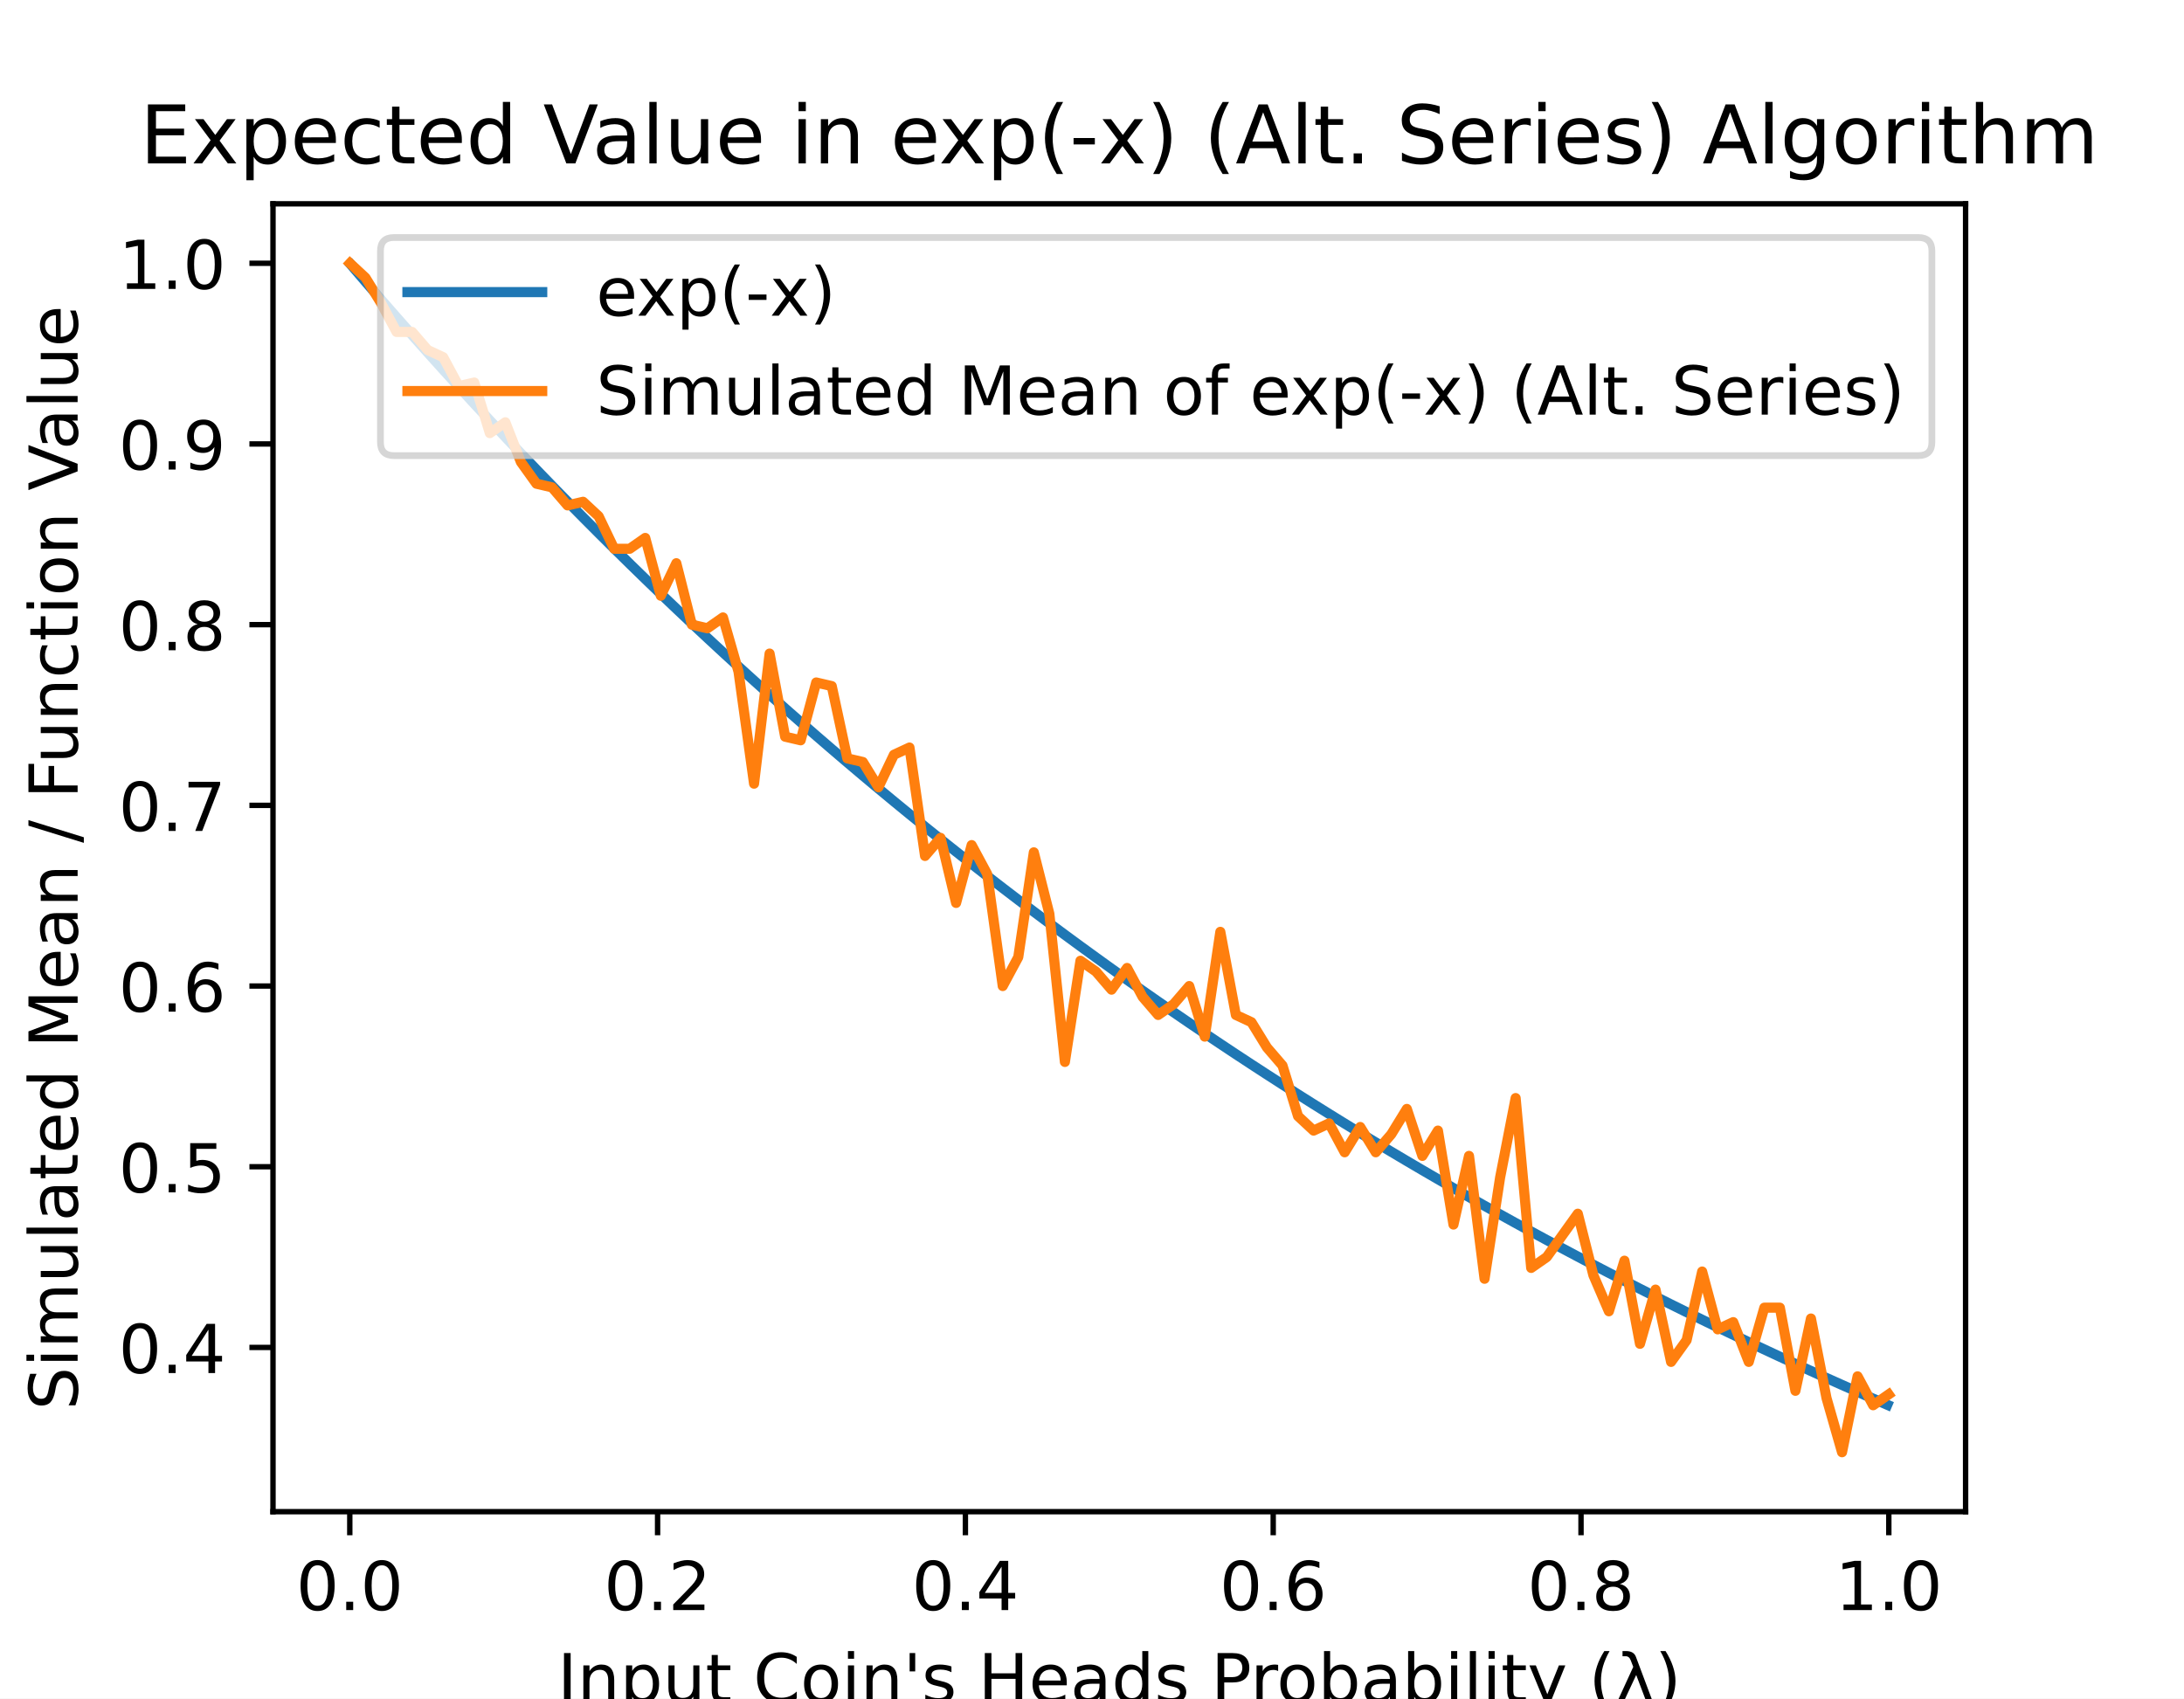
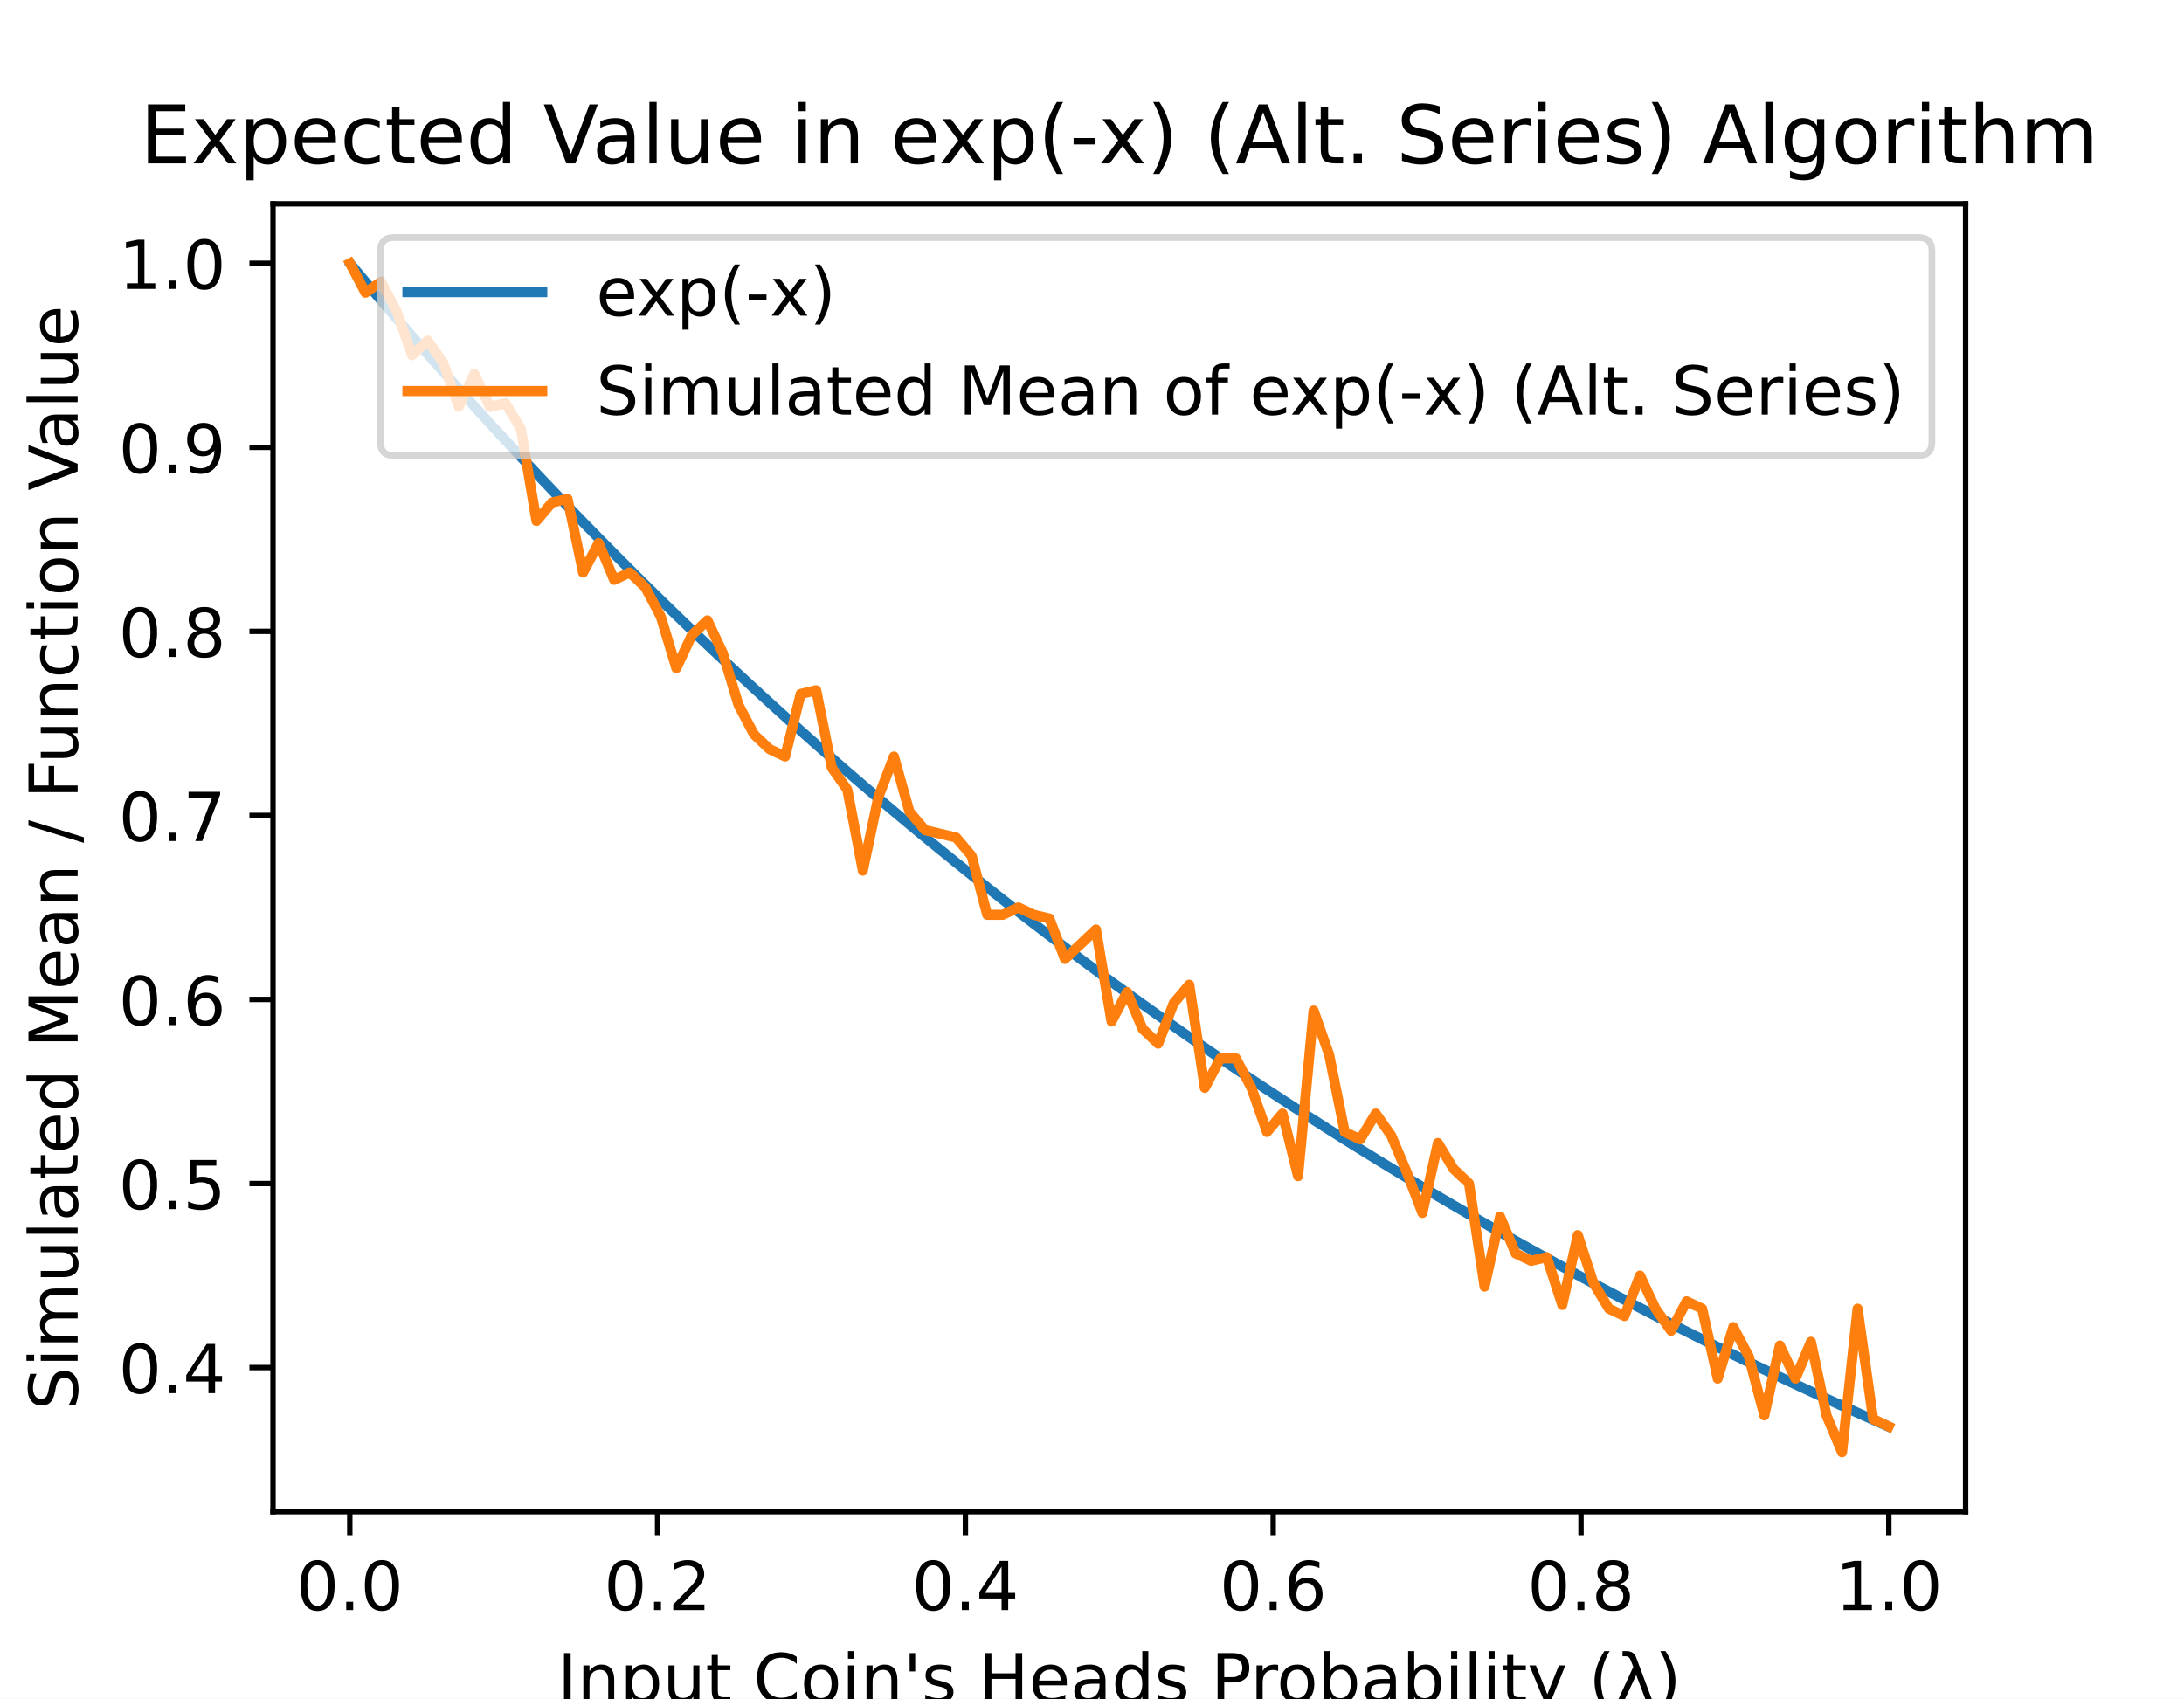
<svg xmlns="http://www.w3.org/2000/svg" xmlns:xlink="http://www.w3.org/1999/xlink" height="252pt" version="1.1" viewBox="0 0 324 252" width="324pt">
  <defs>
    <style type="text/css">
*{stroke-linecap:butt;stroke-linejoin:round;}
  </style>
  </defs>
  <g id="figure_1">
    <g id="patch_1">
      <path d="M 0 252  L 324 252  L 324 0  L 0 0  z " style="fill:#ffffff;" />
    </g>
    <g id="axes_1">
      <g id="patch_2">
        <path d="M 40.5 224.28  L 291.6 224.28  L 291.6 30.24  L 40.5 30.24  z " style="fill:#ffffff;" />
      </g>
      <g id="matplotlib.axis_1">
        <g id="xtick_1">
          <g id="line2d_1">
            <defs>
-               <path d="M 0 0  L 0 3.5  " id="m70dbb8c049" style="stroke:#000000;stroke-width:0.8;" />
+               <path d="M 0 0  L 0 3.5  " id="m20e563397f" style="stroke:#000000;stroke-width:0.8;" />
            </defs>
            <g>
-               <use style="stroke:#000000;stroke-width:0.8;" x="51.891" xlink:href="#m70dbb8c049" y="224.28" />
+               <use style="stroke:#000000;stroke-width:0.8;" x="51.891" xlink:href="#m20e563397f" y="224.28" />
            </g>
          </g>
          <g id="text_1">
            <text style="font-family:DejaVu Sans;font-size:10px;font-style:normal;font-weight:normal;text-anchor:middle;" transform="rotate(-0, 51.89081, 238.8784)" x="51.891" y="238.878">0.0</text>
          </g>
        </g>
        <g id="xtick_2">
          <g id="line2d_2">
            <g>
-               <use style="stroke:#000000;stroke-width:0.8;" x="97.554" xlink:href="#m70dbb8c049" y="224.28" />
+               <use style="stroke:#000000;stroke-width:0.8;" x="97.554" xlink:href="#m20e563397f" y="224.28" />
            </g>
          </g>
          <g id="text_2">
            <text style="font-family:DejaVu Sans;font-size:10px;font-style:normal;font-weight:normal;text-anchor:middle;" transform="rotate(-0, 97.55448, 238.8784)" x="97.554" y="238.878">0.2</text>
          </g>
        </g>
        <g id="xtick_3">
          <g id="line2d_3">
            <g>
-               <use style="stroke:#000000;stroke-width:0.8;" x="143.218" xlink:href="#m70dbb8c049" y="224.28" />
+               <use style="stroke:#000000;stroke-width:0.8;" x="143.218" xlink:href="#m20e563397f" y="224.28" />
            </g>
          </g>
          <g id="text_3">
            <text style="font-family:DejaVu Sans;font-size:10px;font-style:normal;font-weight:normal;text-anchor:middle;" transform="rotate(-0, 143.2182, 238.8784)" x="143.218" y="238.878">0.4</text>
          </g>
        </g>
        <g id="xtick_4">
          <g id="line2d_4">
            <g>
-               <use style="stroke:#000000;stroke-width:0.8;" x="188.882" xlink:href="#m70dbb8c049" y="224.28" />
+               <use style="stroke:#000000;stroke-width:0.8;" x="188.882" xlink:href="#m20e563397f" y="224.28" />
            </g>
          </g>
          <g id="text_4">
            <text style="font-family:DejaVu Sans;font-size:10px;font-style:normal;font-weight:normal;text-anchor:middle;" transform="rotate(-0, 188.8818, 238.8784)" x="188.882" y="238.878">0.6</text>
          </g>
        </g>
        <g id="xtick_5">
          <g id="line2d_5">
            <g>
-               <use style="stroke:#000000;stroke-width:0.8;" x="234.546" xlink:href="#m70dbb8c049" y="224.28" />
+               <use style="stroke:#000000;stroke-width:0.8;" x="234.546" xlink:href="#m20e563397f" y="224.28" />
            </g>
          </g>
          <g id="text_5">
            <text style="font-family:DejaVu Sans;font-size:10px;font-style:normal;font-weight:normal;text-anchor:middle;" transform="rotate(-0, 234.5455, 238.8784)" x="234.546" y="238.878">0.8</text>
          </g>
        </g>
        <g id="xtick_6">
          <g id="line2d_6">
            <g>
-               <use style="stroke:#000000;stroke-width:0.8;" x="280.209" xlink:href="#m70dbb8c049" y="224.28" />
+               <use style="stroke:#000000;stroke-width:0.8;" x="280.209" xlink:href="#m20e563397f" y="224.28" />
            </g>
          </g>
          <g id="text_6">
            <text style="font-family:DejaVu Sans;font-size:10px;font-style:normal;font-weight:normal;text-anchor:middle;" transform="rotate(-0, 280.2092, 238.8784)" x="280.209" y="238.878">1.0</text>
          </g>
        </g>
        <g id="text_7">
          <text style="font-family:DejaVu Sans;font-size:10px;font-style:normal;font-weight:normal;text-anchor:middle;" transform="rotate(-0, 166.05, 252.5566)" x="166.05" y="252.557">Input Coin's Heads Probability (λ)</text>
        </g>
      </g>
      <g id="matplotlib.axis_2">
        <g id="ytick_1">
          <g id="line2d_7">
            <defs>
-               <path d="M 0 0  L -3.5 0  " id="m3a91afbe39" style="stroke:#000000;stroke-width:0.8;" />
+               <path d="M 0 0  L -3.5 0  " id="ma01433d8aa" style="stroke:#000000;stroke-width:0.8;" />
            </defs>
            <g>
-               <use style="stroke:#000000;stroke-width:0.8;" x="40.5" xlink:href="#m3a91afbe39" y="199.911" />
+               <use style="stroke:#000000;stroke-width:0.8;" x="40.5" xlink:href="#ma01433d8aa" y="202.899" />
            </g>
          </g>
          <g id="text_8">
-             <text style="font-family:DejaVu Sans;font-size:10px;font-style:normal;font-weight:normal;text-anchor:end;" transform="rotate(-0, 33.5, 203.7103)" x="33.5" y="203.71">0.4</text>
+             <text style="font-family:DejaVu Sans;font-size:10px;font-style:normal;font-weight:normal;text-anchor:end;" transform="rotate(-0, 33.5, 206.6982)" x="33.5" y="206.698">0.4</text>
          </g>
        </g>
        <g id="ytick_2">
          <g id="line2d_8">
            <g>
-               <use style="stroke:#000000;stroke-width:0.8;" x="40.5" xlink:href="#m3a91afbe39" y="173.103" />
+               <use style="stroke:#000000;stroke-width:0.8;" x="40.5" xlink:href="#ma01433d8aa" y="175.593" />
            </g>
          </g>
          <g id="text_9">
-             <text style="font-family:DejaVu Sans;font-size:10px;font-style:normal;font-weight:normal;text-anchor:end;" transform="rotate(-0, 33.5, 176.9018)" x="33.5" y="176.902">0.5</text>
+             <text style="font-family:DejaVu Sans;font-size:10px;font-style:normal;font-weight:normal;text-anchor:end;" transform="rotate(-0, 33.5, 179.3917)" x="33.5" y="179.392">0.5</text>
          </g>
        </g>
        <g id="ytick_3">
          <g id="line2d_9">
            <g>
-               <use style="stroke:#000000;stroke-width:0.8;" x="40.5" xlink:href="#m3a91afbe39" y="146.294" />
+               <use style="stroke:#000000;stroke-width:0.8;" x="40.5" xlink:href="#ma01433d8aa" y="148.286" />
            </g>
          </g>
          <g id="text_10">
-             <text style="font-family:DejaVu Sans;font-size:10px;font-style:normal;font-weight:normal;text-anchor:end;" transform="rotate(-0, 33.5, 150.0933)" x="33.5" y="150.093">0.6</text>
+             <text style="font-family:DejaVu Sans;font-size:10px;font-style:normal;font-weight:normal;text-anchor:end;" transform="rotate(-0, 33.5, 152.0852)" x="33.5" y="152.085">0.6</text>
          </g>
        </g>
        <g id="ytick_4">
          <g id="line2d_10">
            <g>
-               <use style="stroke:#000000;stroke-width:0.8;" x="40.5" xlink:href="#m3a91afbe39" y="119.486" />
+               <use style="stroke:#000000;stroke-width:0.8;" x="40.5" xlink:href="#ma01433d8aa" y="120.98" />
            </g>
          </g>
          <g id="text_11">
-             <text style="font-family:DejaVu Sans;font-size:10px;font-style:normal;font-weight:normal;text-anchor:end;" transform="rotate(-0, 33.5, 123.2848)" x="33.5" y="123.285">0.7</text>
+             <text style="font-family:DejaVu Sans;font-size:10px;font-style:normal;font-weight:normal;text-anchor:end;" transform="rotate(-0, 33.5, 124.7787)" x="33.5" y="124.779">0.7</text>
          </g>
        </g>
        <g id="ytick_5">
          <g id="line2d_11">
            <g>
-               <use style="stroke:#000000;stroke-width:0.8;" x="40.5" xlink:href="#m3a91afbe39" y="92.677" />
+               <use style="stroke:#000000;stroke-width:0.8;" x="40.5" xlink:href="#ma01433d8aa" y="93.673" />
            </g>
          </g>
          <g id="text_12">
-             <text style="font-family:DejaVu Sans;font-size:10px;font-style:normal;font-weight:normal;text-anchor:end;" transform="rotate(-0, 33.5, 96.47624)" x="33.5" y="96.476">0.8</text>
+             <text style="font-family:DejaVu Sans;font-size:10px;font-style:normal;font-weight:normal;text-anchor:end;" transform="rotate(-0, 33.5, 97.47222)" x="33.5" y="97.472">0.8</text>
          </g>
        </g>
        <g id="ytick_6">
          <g id="line2d_12">
            <g>
-               <use style="stroke:#000000;stroke-width:0.8;" x="40.5" xlink:href="#m3a91afbe39" y="65.869" />
+               <use style="stroke:#000000;stroke-width:0.8;" x="40.5" xlink:href="#ma01433d8aa" y="66.367" />
            </g>
          </g>
          <g id="text_13">
-             <text style="font-family:DejaVu Sans;font-size:10px;font-style:normal;font-weight:normal;text-anchor:end;" transform="rotate(-0, 33.5, 69.66773)" x="33.5" y="69.668">0.9</text>
+             <text style="font-family:DejaVu Sans;font-size:10px;font-style:normal;font-weight:normal;text-anchor:end;" transform="rotate(-0, 33.5, 70.16572)" x="33.5" y="70.166">0.9</text>
          </g>
        </g>
        <g id="ytick_7">
          <g id="line2d_13">
            <g>
-               <use style="stroke:#000000;stroke-width:0.8;" x="40.5" xlink:href="#m3a91afbe39" y="39.06" />
+               <use style="stroke:#000000;stroke-width:0.8;" x="40.5" xlink:href="#ma01433d8aa" y="39.06" />
            </g>
          </g>
          <g id="text_14">
            <text style="font-family:DejaVu Sans;font-size:10px;font-style:normal;font-weight:normal;text-anchor:end;" transform="rotate(-0, 33.5, 42.85922)" x="33.5" y="42.859">1.0</text>
          </g>
        </g>
        <g id="text_15">
          <text style="font-family:DejaVu Sans;font-size:10px;font-style:normal;font-weight:normal;text-anchor:middle;" transform="rotate(-90, 11.51719, 127.26)" x="11.517" y="127.26">Simulated Mean / Function Value</text>
        </g>
      </g>
      <g id="line2d_14">
-         <path clip-path="url(#p64d5d5cae5)" d="M 52.119 39.328  L 54.421 42.014  L 56.722 44.674  L 59.024 47.306  L 61.326 49.912  L 63.627 52.492  L 65.929 55.047  L 68.231 57.575  L 70.532 60.078  L 72.834 62.557  L 75.135 65.01  L 77.437 67.439  L 79.739 69.843  L 82.04 72.223  L 84.342 74.579  L 86.644 76.912  L 88.945 79.221  L 91.247 81.507  L 93.549 83.771  L 95.85 86.011  L 98.152 88.229  L 100.453 90.425  L 102.755 92.599  L 105.057 94.75  L 107.358 96.881  L 109.66 98.99  L 111.962 101.078  L 114.263 103.145  L 116.565 105.191  L 118.867 107.216  L 121.168 109.222  L 123.47 111.207  L 125.771 113.172  L 128.073 115.118  L 130.375 117.044  L 132.676 118.951  L 134.978 120.838  L 137.28 122.707  L 139.581 124.557  L 141.883 126.388  L 144.184 128.201  L 146.486 129.996  L 148.788 131.773  L 151.089 133.532  L 153.391 135.273  L 155.693 136.997  L 157.994 138.704  L 160.296 140.393  L 162.598 142.066  L 164.899 143.722  L 167.201 145.361  L 169.502 146.984  L 171.804 148.59  L 174.106 150.18  L 176.407 151.755  L 178.709 153.313  L 181.011 154.856  L 183.312 156.384  L 185.614 157.896  L 187.916 159.393  L 190.217 160.875  L 192.519 162.342  L 194.82 163.794  L 197.122 165.232  L 199.424 166.656  L 201.725 168.065  L 204.027 169.46  L 206.329 170.841  L 208.63 172.208  L 210.932 173.561  L 213.233 174.901  L 215.535 176.228  L 217.837 177.541  L 220.138 178.841  L 222.44 180.128  L 224.742 181.402  L 227.043 182.663  L 229.345 183.911  L 231.647 185.147  L 233.948 186.371  L 236.25 187.583  L 238.551 188.782  L 240.853 189.969  L 243.155 191.144  L 245.456 192.308  L 247.758 193.46  L 250.06 194.6  L 252.361 195.729  L 254.663 196.846  L 256.965 197.953  L 259.266 199.048  L 261.568 200.132  L 263.869 201.205  L 266.171 202.268  L 268.473 203.32  L 270.774 204.361  L 273.076 205.392  L 275.378 206.413  L 277.679 207.423  L 279.981 208.423  " style="fill:none;stroke:#1f77b4;stroke-linecap:square;stroke-width:1.5;" />
+         <path clip-path="url(#pc913dd54c3)" d="M 52.119 39.333  L 54.421 42.069  L 56.722 44.778  L 59.024 47.459  L 61.326 50.114  L 63.627 52.742  L 65.929 55.344  L 68.231 57.919  L 70.532 60.469  L 72.834 62.993  L 75.135 65.492  L 77.437 67.966  L 79.739 70.415  L 82.04 72.839  L 84.342 75.239  L 86.644 77.615  L 88.945 79.967  L 91.247 82.296  L 93.549 84.601  L 95.85 86.883  L 98.152 89.142  L 100.453 91.379  L 102.755 93.593  L 105.057 95.785  L 107.358 97.955  L 109.66 100.103  L 111.962 102.23  L 114.263 104.335  L 116.565 106.419  L 118.867 108.482  L 121.168 110.525  L 123.47 112.547  L 125.771 114.549  L 128.073 116.531  L 130.375 118.492  L 132.676 120.435  L 134.978 122.357  L 137.28 124.261  L 139.581 126.145  L 141.883 128.01  L 144.184 129.857  L 146.486 131.685  L 148.788 133.495  L 151.089 135.287  L 153.391 137.061  L 155.693 138.816  L 157.994 140.555  L 160.296 142.276  L 162.598 143.979  L 164.899 145.666  L 167.201 147.335  L 169.502 148.988  L 171.804 150.625  L 174.106 152.244  L 176.407 153.848  L 178.709 155.436  L 181.011 157.007  L 183.312 158.563  L 185.614 160.103  L 187.916 161.628  L 190.217 163.138  L 192.519 164.632  L 194.82 166.111  L 197.122 167.576  L 199.424 169.026  L 201.725 170.461  L 204.027 171.882  L 206.329 173.289  L 208.63 174.681  L 210.932 176.06  L 213.233 177.425  L 215.535 178.776  L 217.837 180.113  L 220.138 181.437  L 222.44 182.748  L 224.742 184.046  L 227.043 185.33  L 229.345 186.602  L 231.647 187.861  L 233.948 189.108  L 236.25 190.341  L 238.551 191.563  L 240.853 192.772  L 243.155 193.969  L 245.456 195.154  L 247.758 196.328  L 250.06 197.489  L 252.361 198.639  L 254.663 199.777  L 256.965 200.904  L 259.266 202.02  L 261.568 203.124  L 263.869 204.217  L 266.171 205.3  L 268.473 206.371  L 270.774 207.432  L 273.076 208.482  L 275.378 209.522  L 277.679 210.551  L 279.981 211.57  " style="fill:none;stroke:#1f77b4;stroke-linecap:square;stroke-width:1.5;" />
      </g>
      <g id="line2d_15">
-         <path clip-path="url(#p64d5d5cae5)" d="M 51.914 39.06  L 54.219 41.205  L 56.525 44.958  L 58.831 49.247  L 61.137 49.247  L 63.443 51.928  L 65.748 53  L 68.054 57.29  L 70.36 56.754  L 72.666 64.26  L 74.971 62.651  L 77.277 68.549  L 79.583 71.766  L 81.889 72.303  L 84.195 74.983  L 86.5 74.447  L 88.806 76.592  L 91.112 81.417  L 93.418 81.417  L 95.724 79.809  L 98.029 88.388  L 100.335 83.562  L 102.641 92.677  L 104.947 93.213  L 107.252 91.605  L 109.558 99.647  L 111.864 116.269  L 114.17 96.966  L 116.476 109.298  L 118.781 109.834  L 121.087 101.256  L 123.393 101.792  L 125.699 112.515  L 128.005 113.051  L 130.31 116.805  L 132.616 111.979  L 134.922 110.907  L 137.228 126.992  L 139.533 124.311  L 141.839 133.962  L 144.145 125.383  L 146.451 129.673  L 148.757 146.294  L 151.062 142.005  L 153.368 126.456  L 155.674 135.571  L 157.98 157.554  L 160.286 142.541  L 162.591 144.149  L 164.897 146.83  L 167.203 143.613  L 169.509 147.903  L 171.814 150.583  L 174.12 148.975  L 176.426 146.294  L 178.732 153.8  L 181.038 138.251  L 183.343 150.583  L 185.649 151.656  L 187.955 155.409  L 190.261 158.09  L 192.567 165.596  L 194.872 167.741  L 197.178 166.669  L 199.484 170.958  L 201.79 167.205  L 204.095 170.958  L 206.401 168.277  L 208.707 164.524  L 211.013 171.494  L 213.319 167.741  L 215.624 181.681  L 217.93 171.494  L 220.236 189.724  L 222.542 174.711  L 224.848 162.915  L 227.153 188.115  L 229.459 186.507  L 231.765 183.29  L 234.071 180.073  L 236.376 189.188  L 238.682 194.549  L 240.988 187.043  L 243.294 199.375  L 245.6 191.332  L 247.905 202.056  L 250.211 198.839  L 252.517 188.651  L 254.823 197.23  L 257.129 196.158  L 259.434 202.056  L 261.74 194.013  L 264.046 194.013  L 266.352 206.345  L 268.657 195.622  L 270.963 207.417  L 273.269 215.46  L 275.575 204.2  L 277.881 208.49  L 280.186 206.881  " style="fill:none;stroke:#ff7f0e;stroke-linecap:square;stroke-width:1.5;" />
+         <path clip-path="url(#pc913dd54c3)" d="M 51.914 39.06  L 54.219 43.429  L 56.525 41.791  L 58.831 46.16  L 61.137 52.713  L 63.443 50.529  L 65.748 53.806  L 68.054 60.359  L 70.36 55.444  L 72.666 60.359  L 74.971 59.813  L 77.277 63.636  L 79.583 77.289  L 81.889 74.558  L 84.195 74.012  L 86.5 84.935  L 88.806 80.566  L 91.112 86.027  L 93.418 84.935  L 95.724 87.119  L 98.029 91.488  L 100.335 99.134  L 102.641 94.219  L 104.947 92.035  L 107.252 96.95  L 109.558 104.596  L 111.864 108.965  L 114.17 111.149  L 116.476 112.241  L 118.781 102.957  L 121.087 102.411  L 123.393 113.88  L 125.699 117.157  L 128.005 129.171  L 130.31 118.249  L 132.616 112.241  L 134.922 120.433  L 137.228 123.164  L 139.533 123.71  L 141.839 124.256  L 144.145 126.987  L 146.451 135.725  L 148.757 135.725  L 151.062 134.633  L 153.368 135.725  L 155.674 136.271  L 157.98 142.279  L 160.286 140.094  L 162.591 137.91  L 164.897 151.563  L 167.203 147.194  L 169.509 152.655  L 171.814 154.84  L 174.12 148.832  L 176.426 146.101  L 178.732 161.393  L 181.038 157.024  L 183.343 157.024  L 185.649 161.393  L 187.955 167.947  L 190.261 165.216  L 192.567 174.5  L 194.872 149.924  L 197.178 156.478  L 199.484 167.947  L 201.79 169.039  L 204.095 165.216  L 206.401 168.493  L 208.707 173.954  L 211.013 179.962  L 213.319 169.585  L 215.624 173.408  L 217.93 175.593  L 220.236 190.884  L 222.542 180.508  L 224.848 185.969  L 227.153 187.061  L 229.459 186.515  L 231.765 193.615  L 234.071 183.238  L 236.376 190.338  L 238.682 194.161  L 240.988 195.253  L 243.294 189.246  L 245.6 194.161  L 247.905 197.438  L 250.211 193.069  L 252.517 194.161  L 254.823 204.537  L 257.129 196.892  L 259.434 201.261  L 261.74 209.999  L 264.046 199.622  L 266.352 204.537  L 268.657 199.076  L 270.963 209.999  L 273.269 215.46  L 275.575 194.161  L 277.881 210.545  L 280.186 211.637  " style="fill:none;stroke:#ff7f0e;stroke-linecap:square;stroke-width:1.5;" />
      </g>
      <g id="patch_3">
        <path d="M 40.5 224.28  L 40.5 30.24  " style="fill:none;stroke:#000000;stroke-linecap:square;stroke-linejoin:miter;stroke-width:0.8;" />
      </g>
      <g id="patch_4">
        <path d="M 291.6 224.28  L 291.6 30.24  " style="fill:none;stroke:#000000;stroke-linecap:square;stroke-linejoin:miter;stroke-width:0.8;" />
      </g>
      <g id="patch_5">
        <path d="M 40.5 224.28  L 291.6 224.28  " style="fill:none;stroke:#000000;stroke-linecap:square;stroke-linejoin:miter;stroke-width:0.8;" />
      </g>
      <g id="patch_6">
        <path d="M 40.5 30.24  L 291.6 30.24  " style="fill:none;stroke:#000000;stroke-linecap:square;stroke-linejoin:miter;stroke-width:0.8;" />
      </g>
      <g id="text_16">
        <text style="font-family:DejaVu Sans;font-size:12px;font-style:normal;font-weight:normal;text-anchor:middle;" transform="rotate(-0, 166.05, 24.24)" x="166.05" y="24.24">Expected Value in exp(-x) (Alt. Series) Algorithm</text>
      </g>
      <g id="legend_1">
        <g id="patch_7">
          <path d="M 58.442 67.596  L 284.6 67.596  Q 286.6 67.596 286.6 65.596  L 286.6 37.24  Q 286.6 35.24 284.6 35.24  L 58.442 35.24  Q 56.442 35.24 56.442 37.24  L 56.442 65.596  Q 56.442 67.596 58.442 67.596  z " style="fill:#ffffff;opacity:0.8;stroke:#cccccc;stroke-linejoin:miter;" />
        </g>
        <g id="line2d_16">
          <path d="M 60.442 43.338  L 80.442 43.338  " style="fill:none;stroke:#1f77b4;stroke-linecap:square;stroke-width:1.5;" />
        </g>
        <g id="line2d_17" />
        <g id="text_17">
          <text style="font-family:DejaVu Sans;font-size:10px;font-style:normal;font-weight:normal;text-anchor:start;" transform="rotate(-0, 88.44219, 46.83844)" x="88.442" y="46.838">exp(-x)</text>
        </g>
        <g id="line2d_18">
          <path d="M 60.442 58.017  L 80.442 58.017  " style="fill:none;stroke:#ff7f0e;stroke-linecap:square;stroke-width:1.5;" />
        </g>
        <g id="line2d_19" />
        <g id="text_18">
          <text style="font-family:DejaVu Sans;font-size:10px;font-style:normal;font-weight:normal;text-anchor:start;" transform="rotate(-0, 88.44219, 61.51656)" x="88.442" y="61.517">Simulated Mean of exp(-x) (Alt. Series)</text>
        </g>
      </g>
    </g>
  </g>
  <defs>
-     <clipPath id="p64d5d5cae5">
+     <clipPath id="pc913dd54c3">
      <rect height="194.04" width="251.1" x="40.5" y="30.24" />
    </clipPath>
  </defs>
</svg>
